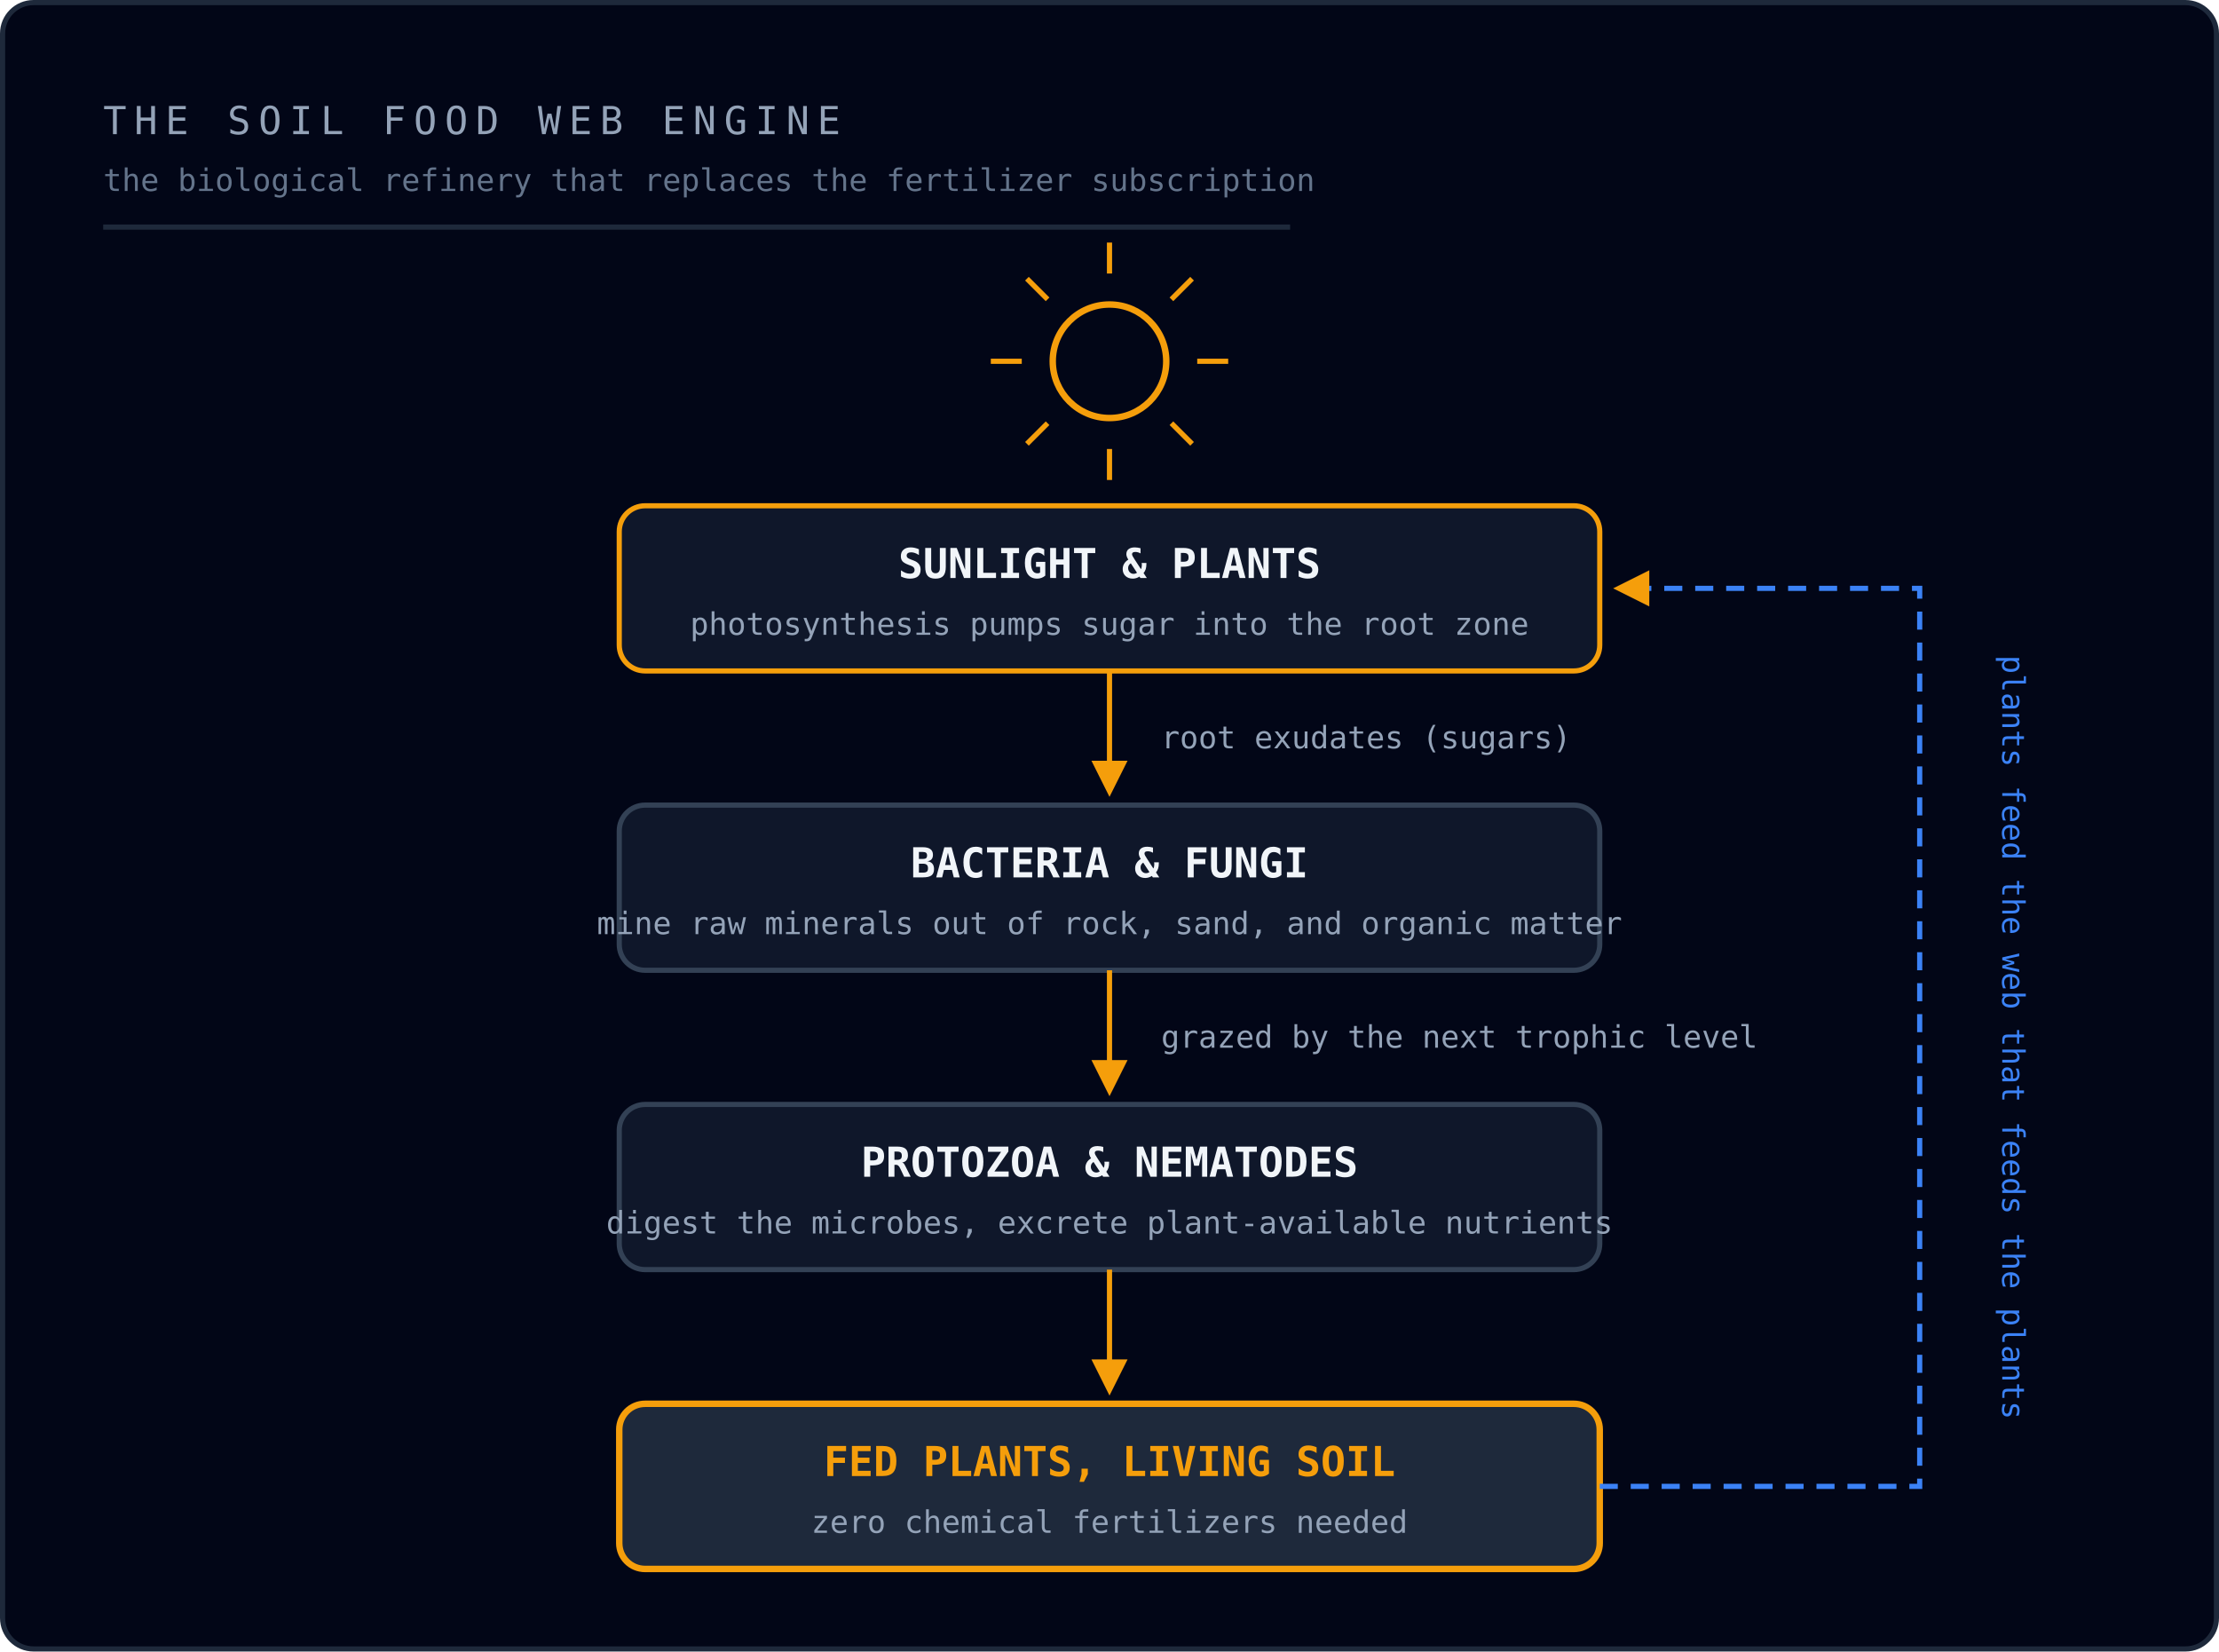
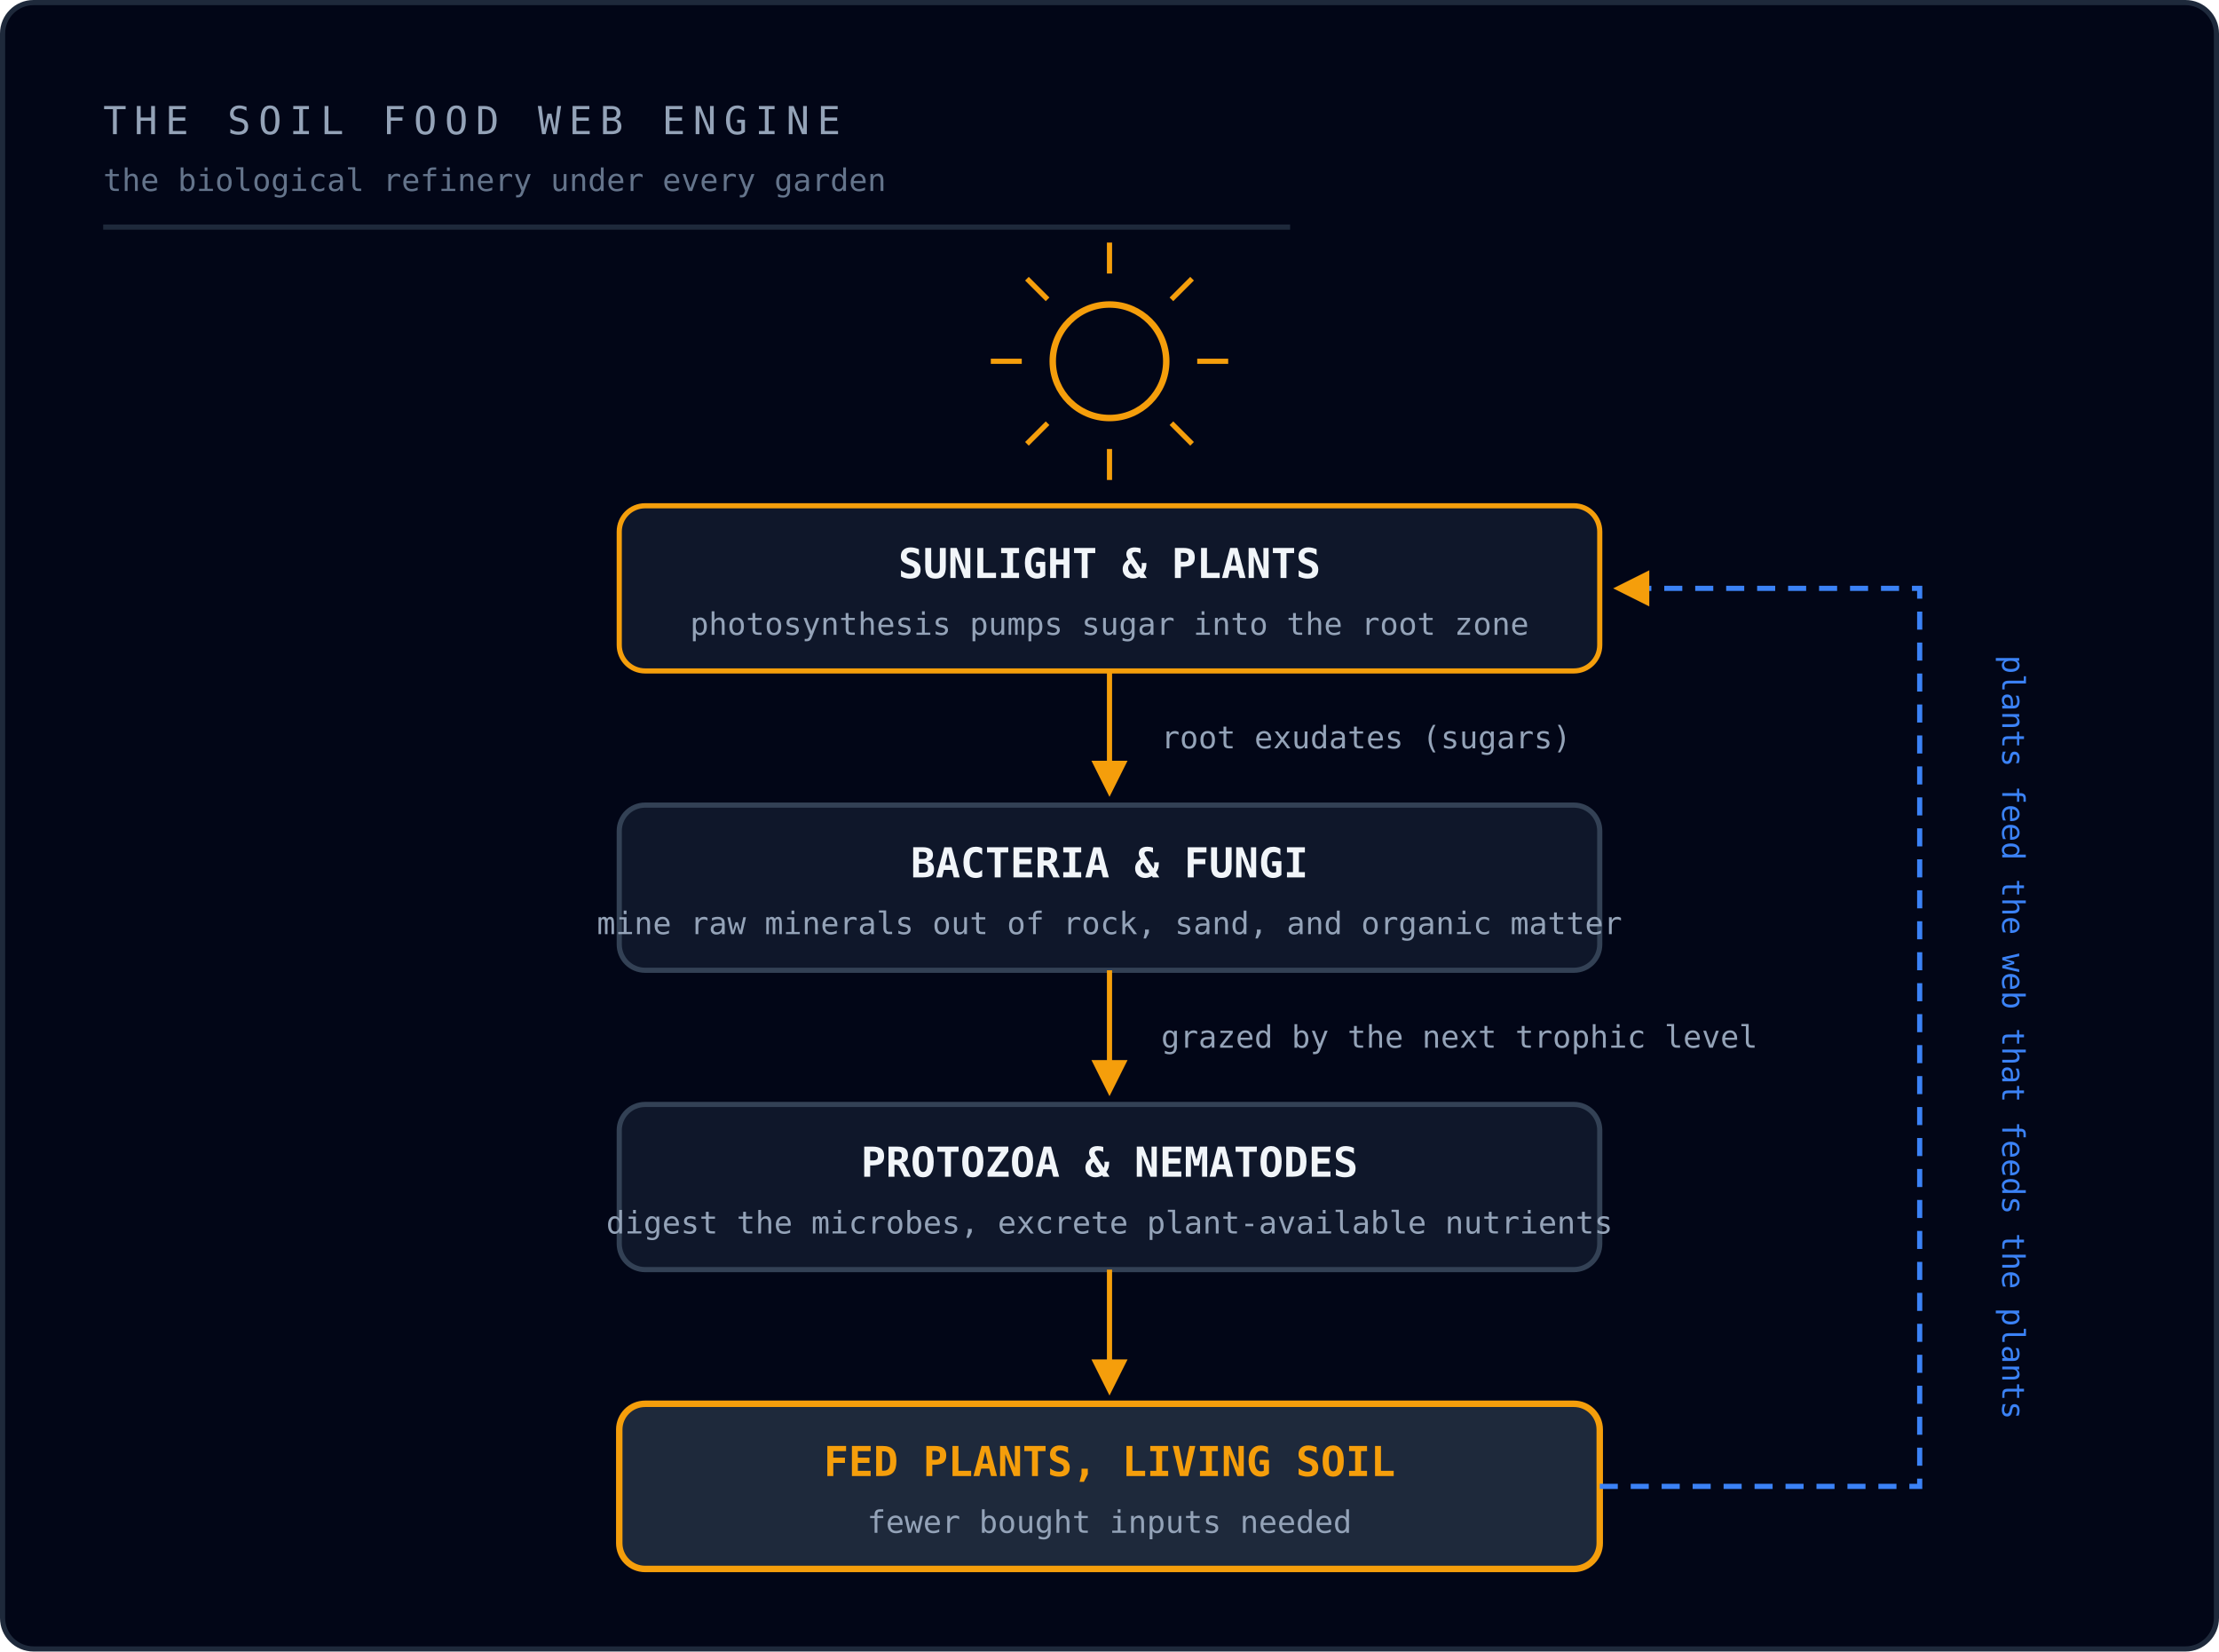
<svg xmlns="http://www.w3.org/2000/svg" viewBox="0 0 860 640" font-family="'JetBrains Mono','SFMono-Regular',Menlo,Consolas,monospace">
  <defs>
    <marker id="aa" viewBox="0 0 10 10" refX="8" refY="5" markerWidth="7" markerHeight="7" orient="auto-start-reverse">
      <path d="M0,0L10,5L0,10z" fill="#f59e0b" />
    </marker>
  </defs>
  <rect x="1" y="1" width="858" height="638" rx="12" fill="#020617" stroke="#1e293b" stroke-width="2" />
  <text x="40" y="52" font-size="15" letter-spacing="3" fill="#94a3b8">THE SOIL FOOD WEB ENGINE</text>
-   <text x="40" y="74" font-size="12" fill="#64748b">the biological refinery that replaces the fertilizer subscription</text>
+   <text x="40" y="74" font-size="12" fill="#64748b">the biological refinery under every garden</text>
  <line x1="40" y1="88" x2="500" y2="88" stroke="#1e293b" stroke-width="2" />
  <circle cx="430" cy="140" r="22" fill="none" stroke="#f59e0b" stroke-width="2.5" />
  <g stroke="#f59e0b" stroke-width="2">
    <line x1="430" y1="106" x2="430" y2="94" />
    <line x1="430" y1="186" x2="430" y2="174" />
    <line x1="396" y1="140" x2="384" y2="140" />
    <line x1="476" y1="140" x2="464" y2="140" />
    <line x1="406" y1="116" x2="398" y2="108" />
    <line x1="454" y1="116" x2="462" y2="108" />
    <line x1="406" y1="164" x2="398" y2="172" />
    <line x1="454" y1="164" x2="462" y2="172" />
  </g>
  <rect x="240" y="196" width="380" height="64" rx="10" fill="#0f172a" stroke="#f59e0b" stroke-width="2" />
  <text x="430" y="224" font-size="16" font-weight="600" fill="#f1f5f9" text-anchor="middle">SUNLIGHT &amp; PLANTS</text>
  <text x="430" y="246" font-size="12" fill="#94a3b8" text-anchor="middle">photosynthesis pumps sugar into the root zone</text>
  <line x1="430" y1="260" x2="430" y2="306" stroke="#f59e0b" stroke-width="2" marker-end="url(#aa)" />
  <text x="450" y="290" font-size="12" fill="#94a3b8">root exudates (sugars)</text>
  <rect x="240" y="312" width="380" height="64" rx="10" fill="#0f172a" stroke="#334155" stroke-width="2" />
  <text x="430" y="340" font-size="16" font-weight="600" fill="#f1f5f9" text-anchor="middle">BACTERIA &amp; FUNGI</text>
  <text x="430" y="362" font-size="12" fill="#94a3b8" text-anchor="middle">mine raw minerals out of rock, sand, and organic matter</text>
  <line x1="430" y1="376" x2="430" y2="422" stroke="#f59e0b" stroke-width="2" marker-end="url(#aa)" />
  <text x="450" y="406" font-size="12" fill="#94a3b8">grazed by the next trophic level</text>
  <rect x="240" y="428" width="380" height="64" rx="10" fill="#0f172a" stroke="#334155" stroke-width="2" />
  <text x="430" y="456" font-size="16" font-weight="600" fill="#f1f5f9" text-anchor="middle">PROTOZOA &amp; NEMATODES</text>
  <text x="430" y="478" font-size="12" fill="#94a3b8" text-anchor="middle">digest the microbes, excrete plant-available nutrients</text>
  <line x1="430" y1="492" x2="430" y2="538" stroke="#f59e0b" stroke-width="2" marker-end="url(#aa)" />
  <rect x="240" y="544" width="380" height="64" rx="10" fill="#1e293b" stroke="#f59e0b" stroke-width="2.5" />
  <text x="430" y="572" font-size="16" font-weight="600" fill="#f59e0b" text-anchor="middle">FED PLANTS, LIVING SOIL</text>
-   <text x="430" y="594" font-size="12" fill="#94a3b8" text-anchor="middle">zero chemical fertilizers needed</text>
+   <text x="430" y="594" font-size="12" fill="#94a3b8" text-anchor="middle">fewer bought inputs needed</text>
  <path d="M 620 576 L 744 576 L 744 228 L 628 228" fill="none" stroke="#3b82f6" stroke-width="2" stroke-dasharray="7 5" marker-end="url(#aa)" />
  <text x="776" y="402" font-size="12" fill="#3b82f6" text-anchor="middle" transform="rotate(90 776 402)">plants feed the web that feeds the plants</text>
</svg>
